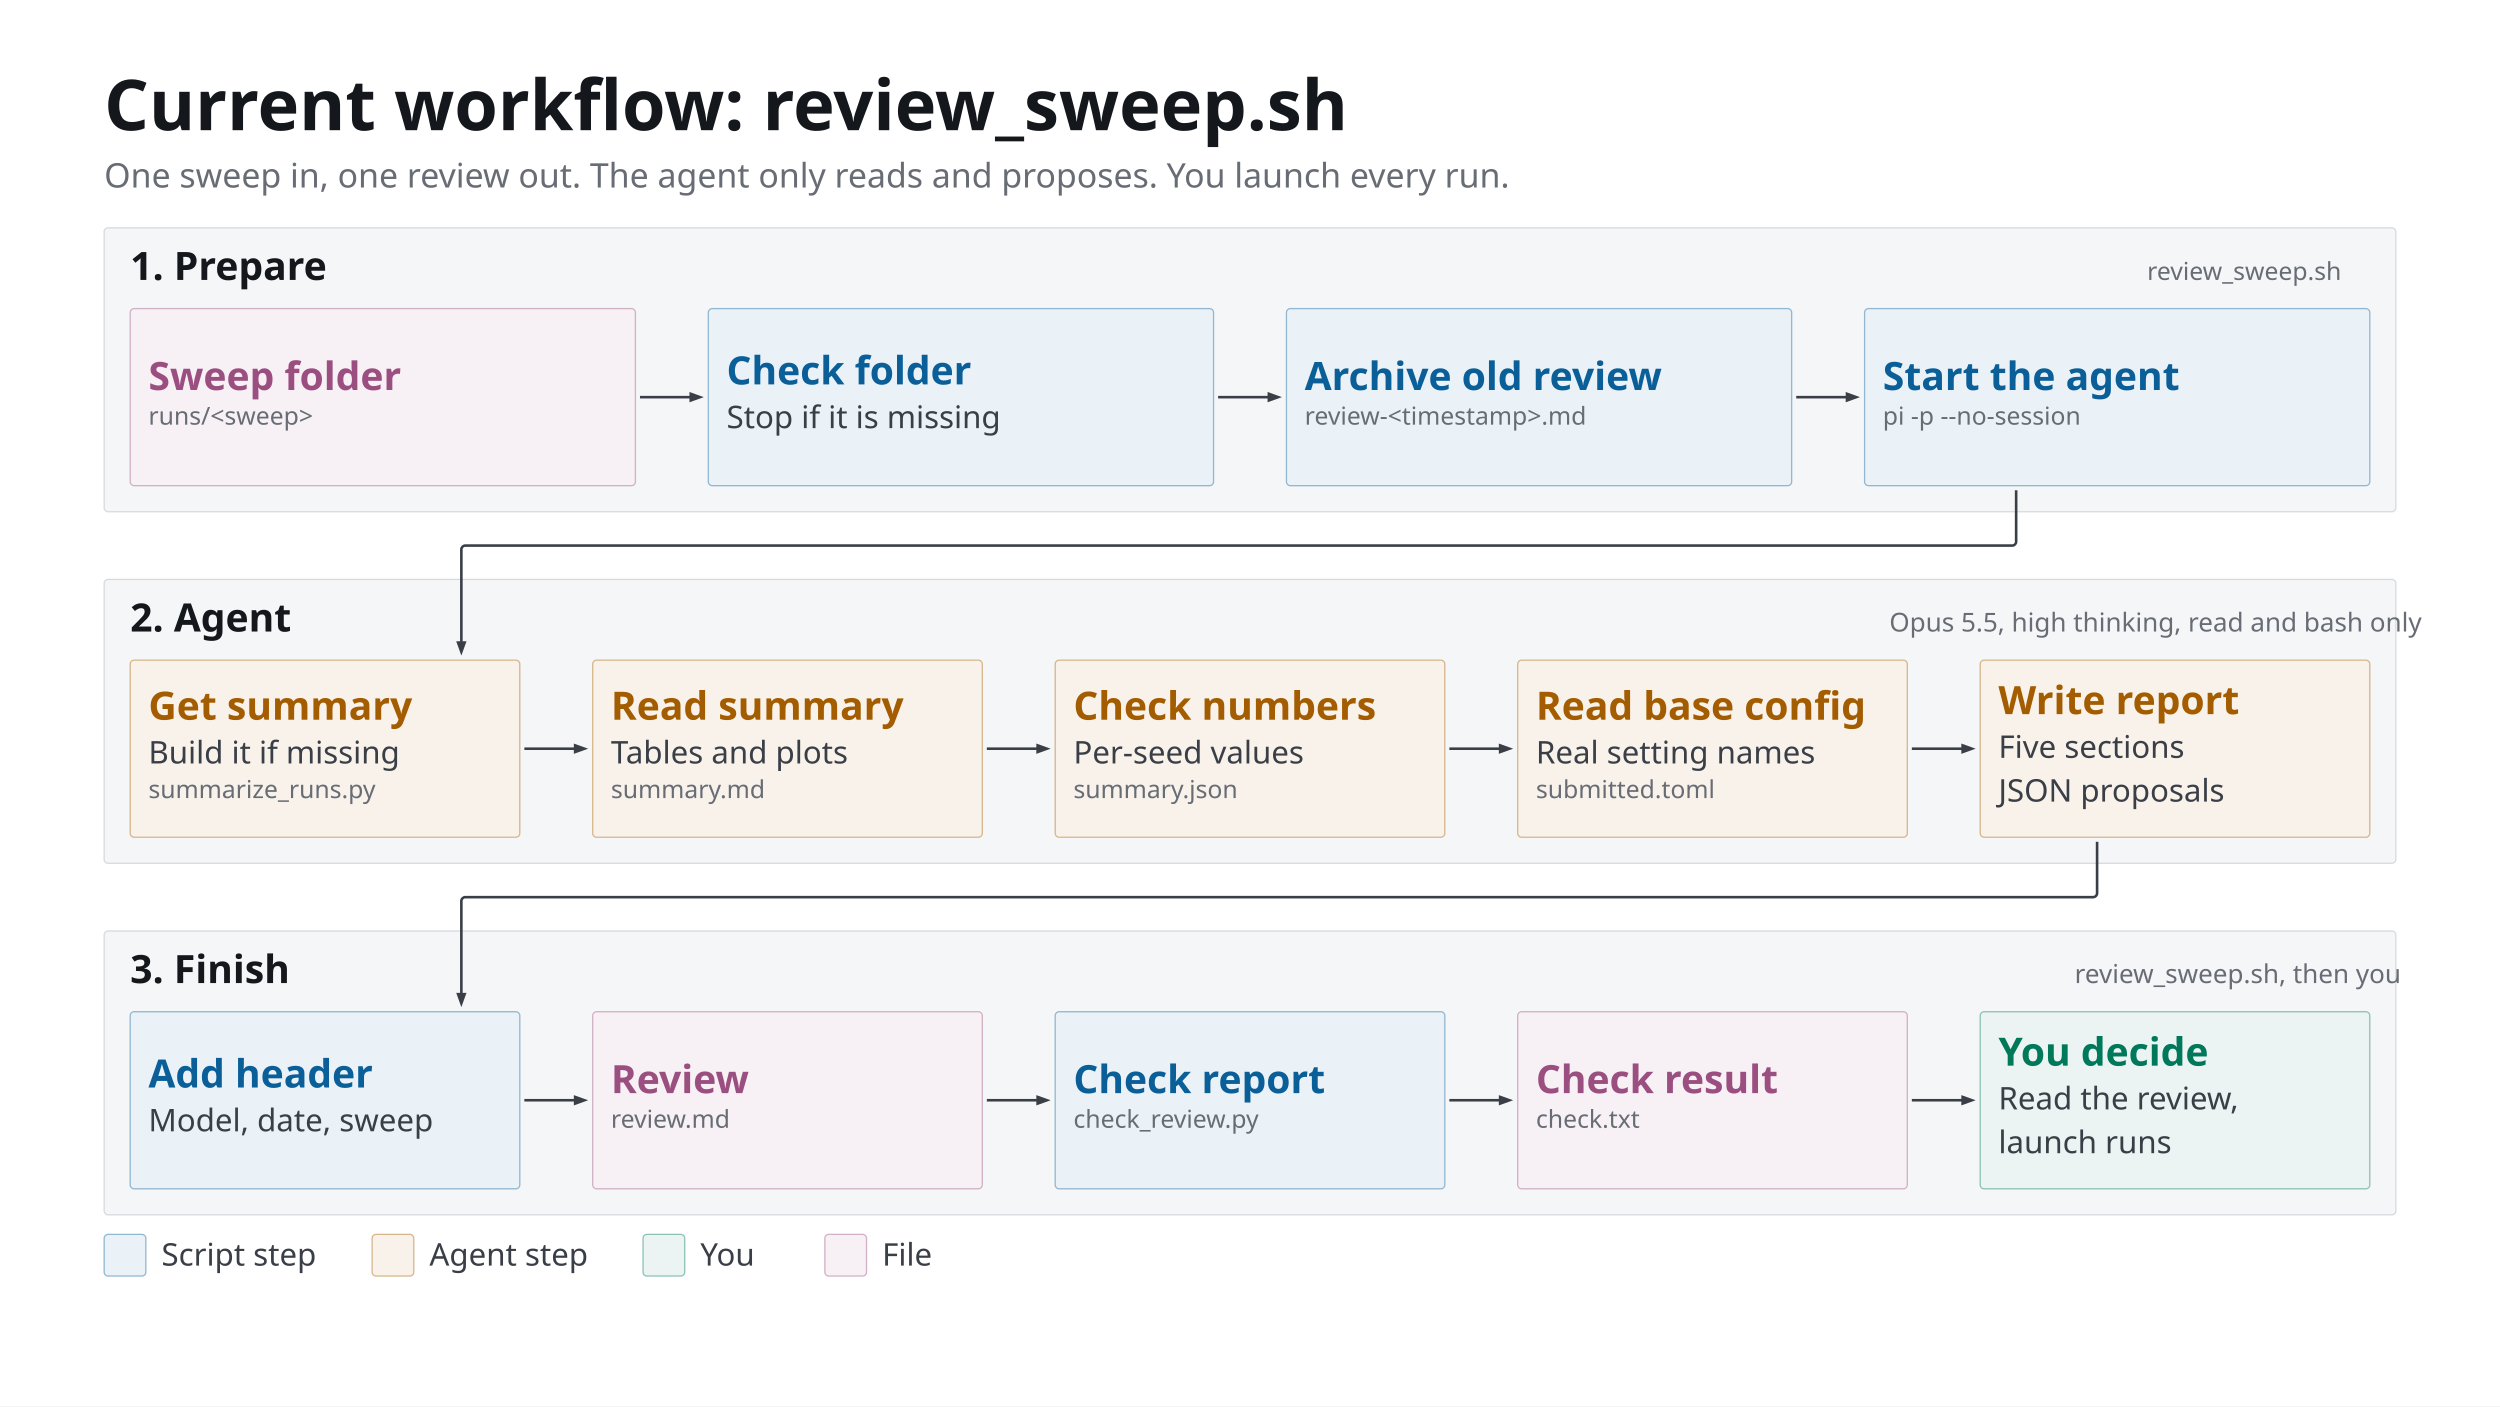
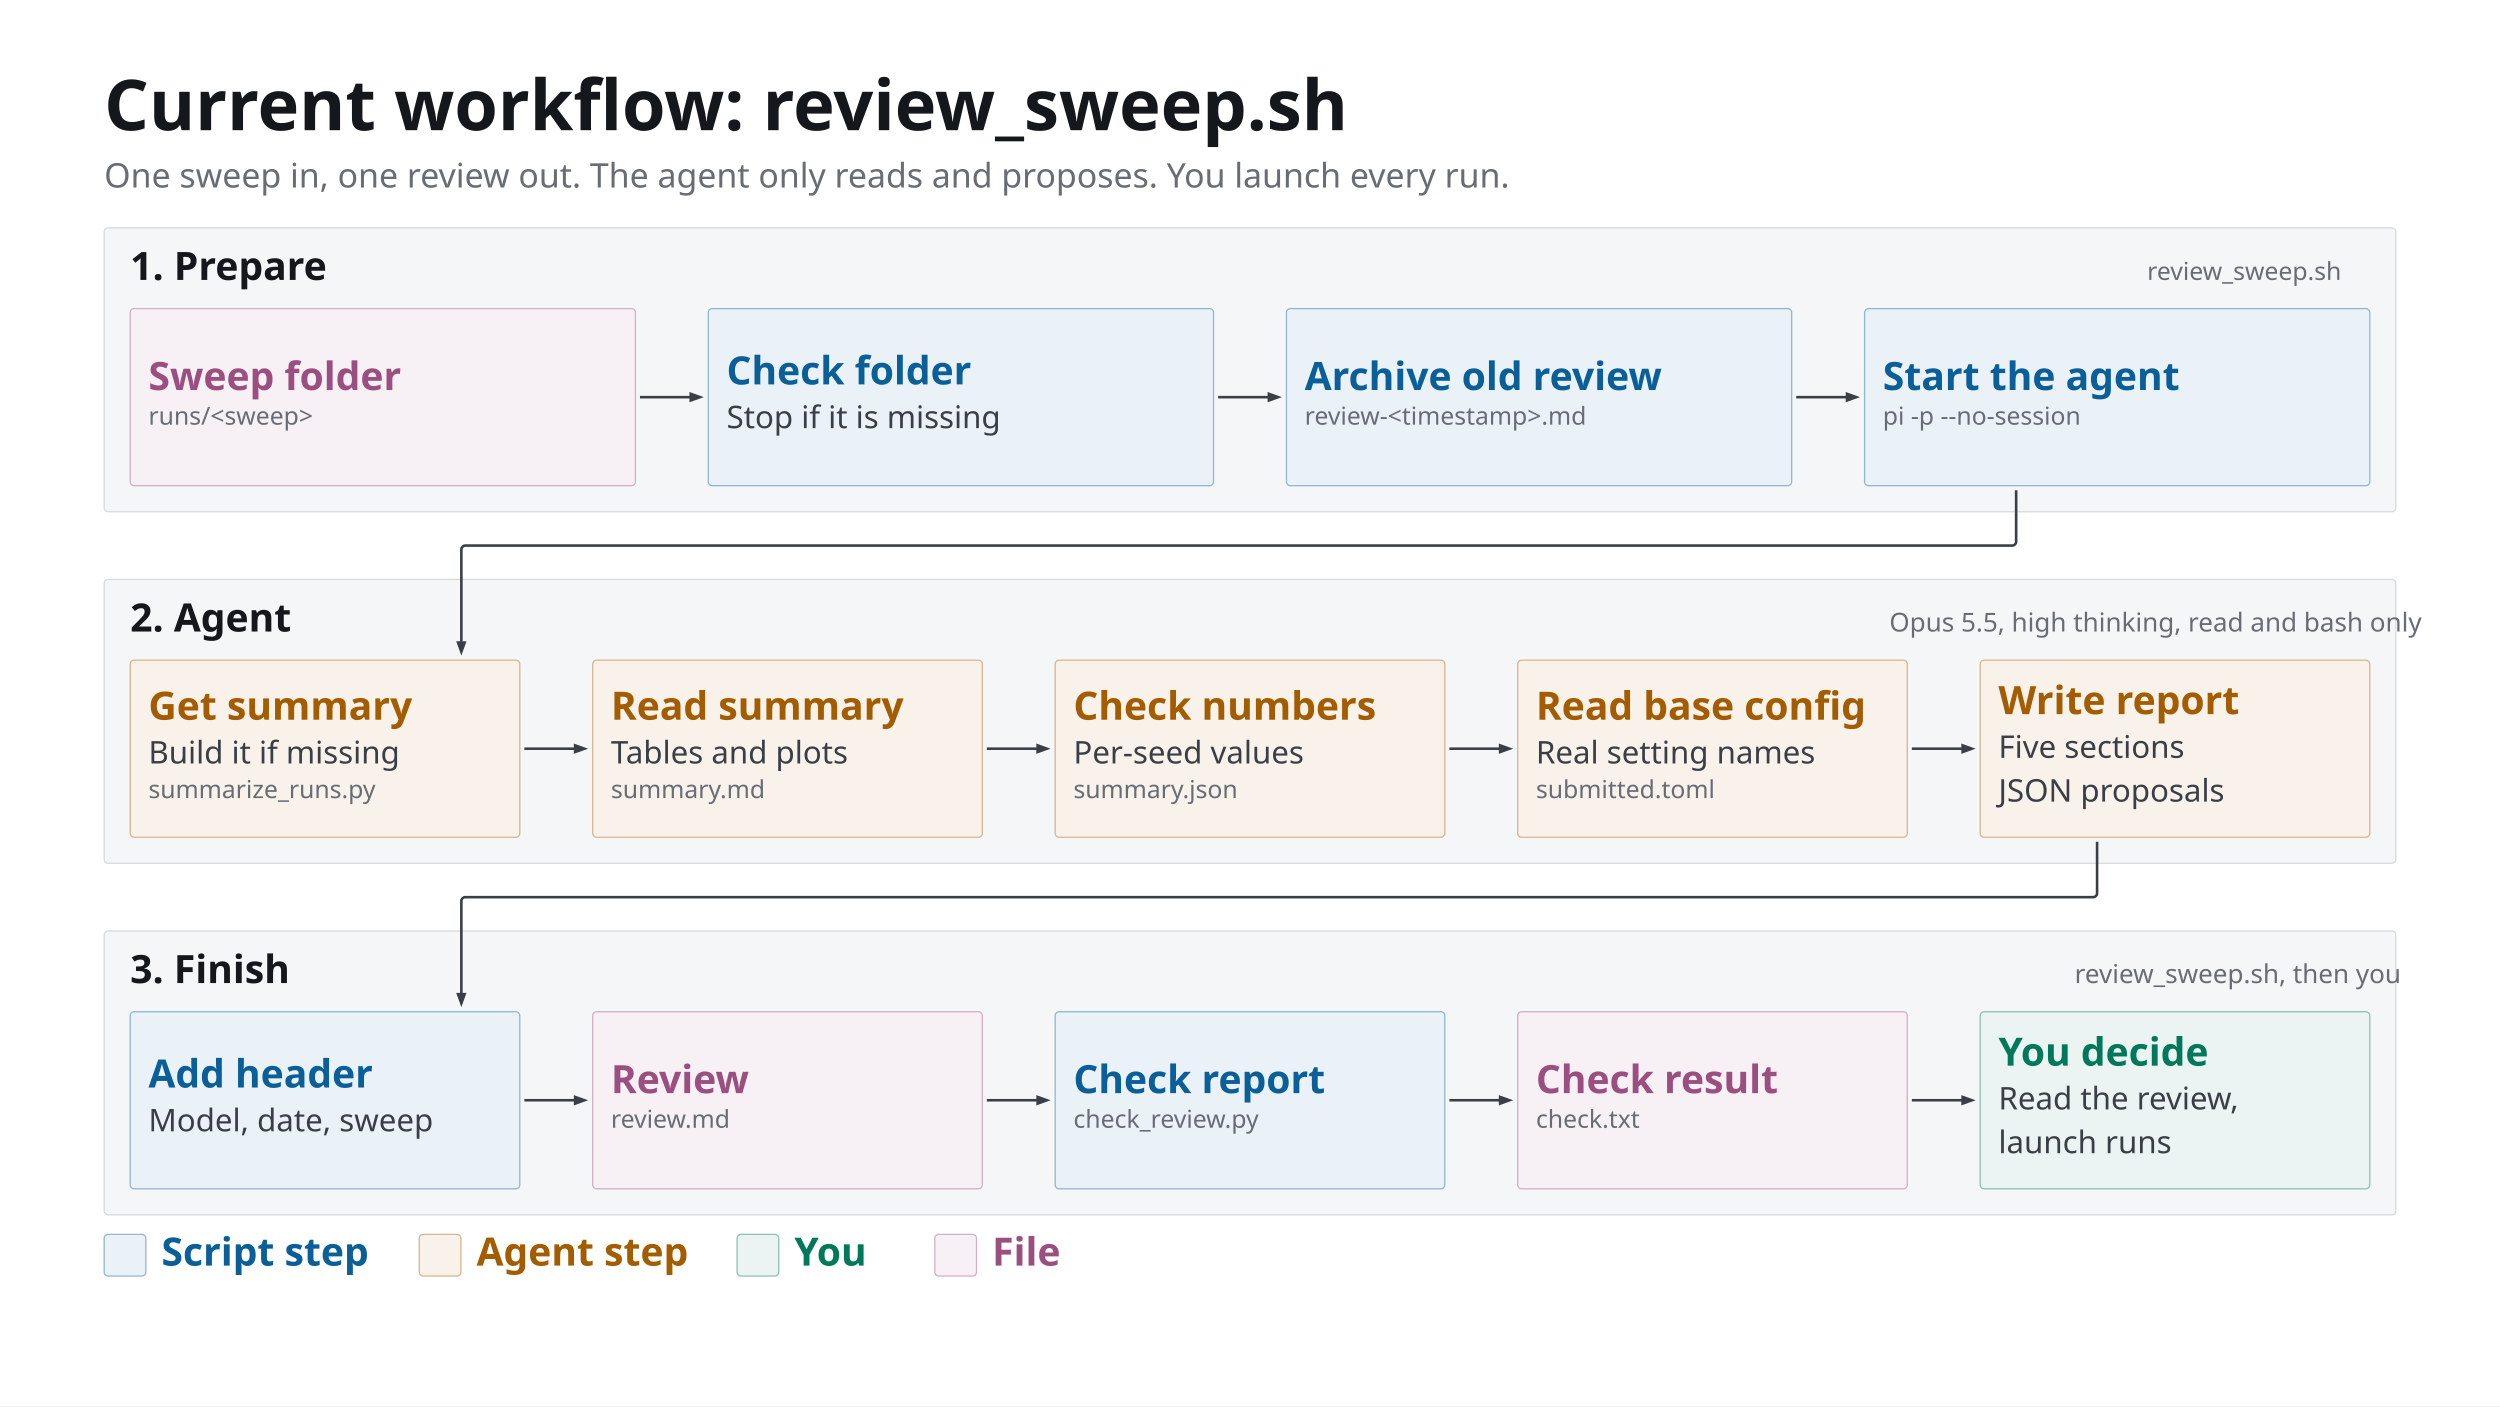
<svg xmlns="http://www.w3.org/2000/svg" width="1920" height="1080" viewBox="0 0 1920 1080" data-svgfig="{&quot;target&quot;: &quot;deck&quot;, &quot;mode&quot;: &quot;light&quot;, &quot;palette&quot;: &quot;okabe-light&quot;, &quot;fonts&quot;: &quot;BA&quot;}">
  <defs />
  <rect width="1920" height="1080" fill="#ffffff" />
  <text x="80.00" y="100.00" font-family="STIX Two Text" font-size="54" font-weight="600" fill="#14171c" xml:space="preserve">Current workflow: review_sweep.sh</text>
  <text x="80.00" y="144.00" font-family="STIX Two Text" font-size="26" font-weight="normal" fill="#676c75" xml:space="preserve">One sweep in, one review out. The agent only reads and proposes. You launch every run.</text>
  <rect x="80.00" y="175.00" width="1760.00" height="218.00" rx="3" fill="#f5f6f7" stroke="#d6d9de" stroke-width="1.0" />
  <text x="100.00" y="215.00" font-family="STIX Two Text" font-size="30" font-weight="600" fill="#14171c" xml:space="preserve">1. Prepare</text>
  <text x="1649.00" y="215.00" font-family="IBM Plex Mono" font-size="19" font-weight="normal" fill="#676c75" xml:space="preserve">review_sweep.sh</text>
  <rect x="100.00" y="237.00" width="388.00" height="136.00" rx="3" fill="#f7f1f5" stroke="#d2b0c6" stroke-width="1.0" />
  <text x="114.00" y="299.54" font-family="STIX Two Text" font-size="30" font-weight="600" fill="#9b4f80" xml:space="preserve">Sweep folder</text>
  <text x="114.00" y="326.14" font-family="IBM Plex Mono" font-size="19" font-weight="normal" fill="#676c75" xml:space="preserve">runs/&lt;sweep&gt;</text>
  <rect x="544.00" y="237.00" width="388.00" height="136.00" rx="3" fill="#ebf2f7" stroke="#91b7d1" stroke-width="1.0" />
  <text x="558.00" y="295.23" font-family="STIX Two Text" font-size="30" font-weight="600" fill="#0a5f99" xml:space="preserve">Check folder</text>
  <text x="558.00" y="328.83" font-family="STIX Two Text" font-size="24" font-weight="normal" fill="#3a3f47" xml:space="preserve">Stop if it is missing</text>
  <rect x="988.00" y="237.00" width="388.00" height="136.00" rx="3" fill="#ebf2f7" stroke="#91b7d1" stroke-width="1.0" />
  <text x="1002.00" y="299.54" font-family="STIX Two Text" font-size="30" font-weight="600" fill="#0a5f99" xml:space="preserve">Archive old review</text>
  <text x="1002.00" y="326.14" font-family="IBM Plex Mono" font-size="19" font-weight="normal" fill="#676c75" xml:space="preserve">review-&lt;timestamp&gt;.md</text>
  <rect x="1432.00" y="237.00" width="388.00" height="136.00" rx="3" fill="#ebf2f7" stroke="#91b7d1" stroke-width="1.0" />
  <text x="1446.00" y="299.54" font-family="STIX Two Text" font-size="30" font-weight="600" fill="#0a5f99" xml:space="preserve">Start the agent</text>
  <text x="1446.00" y="326.14" font-family="IBM Plex Mono" font-size="19" font-weight="normal" fill="#676c75" xml:space="preserve">pi -p --no-session</text>
  <path d="M491.50,305.00 L533.90,305.00" fill="none" stroke="#3a3f47" stroke-width="2.0" stroke-linejoin="round" />
  <path d="M540.50,305.00 L529.50,308.96 L529.50,301.04 Z" fill="#3a3f47" />
  <path d="M935.50,305.00 L977.90,305.00" fill="none" stroke="#3a3f47" stroke-width="2.0" stroke-linejoin="round" />
  <path d="M984.50,305.00 L973.50,308.96 L973.50,301.04 Z" fill="#3a3f47" />
  <path d="M1379.50,305.00 L1421.90,305.00" fill="none" stroke="#3a3f47" stroke-width="2.0" stroke-linejoin="round" />
  <path d="M1428.50,305.00 L1417.50,308.96 L1417.50,301.04 Z" fill="#3a3f47" />
  <rect x="80.00" y="445.00" width="1760.00" height="218.00" rx="3" fill="#f5f6f7" stroke="#d6d9de" stroke-width="1.0" />
  <text x="100.00" y="485.00" font-family="STIX Two Text" font-size="30" font-weight="600" fill="#14171c" xml:space="preserve">2. Agent</text>
  <text x="1451.00" y="485.00" font-family="STIX Two Text" font-size="20" font-weight="normal" fill="#676c75" xml:space="preserve">Opus 5.5, high thinking, read and bash only</text>
  <rect x="100.00" y="507.00" width="299.20" height="136.00" rx="3" fill="#f8f2eb" stroke="#d6b68c" stroke-width="1.0" />
  <text x="114.00" y="552.74" font-family="STIX Two Text" font-size="30" font-weight="600" fill="#a35d00" xml:space="preserve">Get summary</text>
  <text x="114.00" y="586.34" font-family="STIX Two Text" font-size="24" font-weight="normal" fill="#3a3f47" xml:space="preserve">Build it if missing</text>
  <text x="114.00" y="612.94" font-family="IBM Plex Mono" font-size="19" font-weight="normal" fill="#676c75" xml:space="preserve">summarize_runs.py</text>
  <rect x="455.20" y="507.00" width="299.20" height="136.00" rx="3" fill="#f8f2eb" stroke="#d6b68c" stroke-width="1.0" />
  <text x="469.20" y="552.74" font-family="STIX Two Text" font-size="30" font-weight="600" fill="#a35d00" xml:space="preserve">Read summary</text>
  <text x="469.20" y="586.34" font-family="STIX Two Text" font-size="24" font-weight="normal" fill="#3a3f47" xml:space="preserve">Tables and plots</text>
  <text x="469.20" y="612.94" font-family="IBM Plex Mono" font-size="19" font-weight="normal" fill="#676c75" xml:space="preserve">summary.md</text>
  <rect x="810.40" y="507.00" width="299.20" height="136.00" rx="3" fill="#f8f2eb" stroke="#d6b68c" stroke-width="1.0" />
  <text x="824.40" y="552.74" font-family="STIX Two Text" font-size="30" font-weight="600" fill="#a35d00" xml:space="preserve">Check numbers</text>
  <text x="824.40" y="586.34" font-family="STIX Two Text" font-size="24" font-weight="normal" fill="#3a3f47" xml:space="preserve">Per-seed values</text>
  <text x="824.40" y="612.94" font-family="IBM Plex Mono" font-size="19" font-weight="normal" fill="#676c75" xml:space="preserve">summary.json</text>
  <rect x="1165.60" y="507.00" width="299.20" height="136.00" rx="3" fill="#f8f2eb" stroke="#d6b68c" stroke-width="1.0" />
  <text x="1179.60" y="552.74" font-family="STIX Two Text" font-size="30" font-weight="600" fill="#a35d00" xml:space="preserve">Read base config</text>
  <text x="1179.60" y="586.34" font-family="STIX Two Text" font-size="24" font-weight="normal" fill="#3a3f47" xml:space="preserve">Real setting names</text>
  <text x="1179.60" y="612.94" font-family="IBM Plex Mono" font-size="19" font-weight="normal" fill="#676c75" xml:space="preserve">submitted.toml</text>
  <rect x="1520.80" y="507.00" width="299.20" height="136.00" rx="3" fill="#f8f2eb" stroke="#d6b68c" stroke-width="1.0" />
  <text x="1534.80" y="548.44" font-family="STIX Two Text" font-size="30" font-weight="600" fill="#a35d00" xml:space="preserve">Write report</text>
  <text x="1534.80" y="582.04" font-family="STIX Two Text" font-size="24" font-weight="normal" fill="#3a3f47" xml:space="preserve">Five sections</text>
  <text x="1534.80" y="615.64" font-family="STIX Two Text" font-size="24" font-weight="normal" fill="#3a3f47" xml:space="preserve">JSON proposals</text>
  <path d="M402.70,575.00 L445.10,575.00" fill="none" stroke="#3a3f47" stroke-width="2.0" stroke-linejoin="round" />
  <path d="M451.70,575.00 L440.70,578.96 L440.70,571.04 Z" fill="#3a3f47" />
  <path d="M757.90,575.00 L800.30,575.00" fill="none" stroke="#3a3f47" stroke-width="2.0" stroke-linejoin="round" />
  <path d="M806.90,575.00 L795.90,578.96 L795.90,571.04 Z" fill="#3a3f47" />
  <path d="M1113.10,575.00 L1155.50,575.00" fill="none" stroke="#3a3f47" stroke-width="2.0" stroke-linejoin="round" />
  <path d="M1162.10,575.00 L1151.10,578.96 L1151.10,571.04 Z" fill="#3a3f47" />
  <path d="M1468.30,575.00 L1510.70,575.00" fill="none" stroke="#3a3f47" stroke-width="2.0" stroke-linejoin="round" />
  <path d="M1517.30,575.00 L1506.30,578.96 L1506.30,571.04 Z" fill="#3a3f47" />
  <rect x="80.00" y="715.00" width="1760.00" height="218.00" rx="3" fill="#f5f6f7" stroke="#d6d9de" stroke-width="1.0" />
  <text x="100.00" y="755.00" font-family="STIX Two Text" font-size="30" font-weight="600" fill="#14171c" xml:space="preserve">3. Finish</text>
  <text x="1593.30" y="755.00" font-family="STIX Two Text" font-size="20" font-weight="normal" fill="#676c75" xml:space="preserve">review_sweep.sh, then you</text>
  <rect x="100.00" y="777.00" width="299.20" height="136.00" rx="3" fill="#ebf2f7" stroke="#91b7d1" stroke-width="1.0" />
  <text x="114.00" y="835.24" font-family="STIX Two Text" font-size="30" font-weight="600" fill="#0a5f99" xml:space="preserve">Add header</text>
  <text x="114.00" y="868.84" font-family="STIX Two Text" font-size="24" font-weight="normal" fill="#3a3f47" xml:space="preserve">Model, date, sweep</text>
  <rect x="455.20" y="777.00" width="299.20" height="136.00" rx="3" fill="#f7f1f5" stroke="#d2b0c6" stroke-width="1.0" />
  <text x="469.20" y="839.54" font-family="STIX Two Text" font-size="30" font-weight="600" fill="#9b4f80" xml:space="preserve">Review</text>
  <text x="469.20" y="866.14" font-family="IBM Plex Mono" font-size="19" font-weight="normal" fill="#676c75" xml:space="preserve">review.md</text>
  <rect x="810.40" y="777.00" width="299.20" height="136.00" rx="3" fill="#ebf2f7" stroke="#91b7d1" stroke-width="1.0" />
  <text x="824.40" y="839.54" font-family="STIX Two Text" font-size="30" font-weight="600" fill="#0a5f99" xml:space="preserve">Check report</text>
  <text x="824.40" y="866.14" font-family="IBM Plex Mono" font-size="19" font-weight="normal" fill="#676c75" xml:space="preserve">check_review.py</text>
  <rect x="1165.60" y="777.00" width="299.20" height="136.00" rx="3" fill="#f7f1f5" stroke="#d2b0c6" stroke-width="1.0" />
  <text x="1179.60" y="839.54" font-family="STIX Two Text" font-size="30" font-weight="600" fill="#9b4f80" xml:space="preserve">Check result</text>
  <text x="1179.60" y="866.14" font-family="IBM Plex Mono" font-size="19" font-weight="normal" fill="#676c75" xml:space="preserve">check.txt</text>
  <rect x="1520.80" y="777.00" width="299.20" height="136.00" rx="3" fill="#ebf4f2" stroke="#8cc2b5" stroke-width="1.0" />
  <text x="1534.80" y="818.44" font-family="STIX Two Text" font-size="30" font-weight="600" fill="#00785a" xml:space="preserve">You decide</text>
  <text x="1534.80" y="852.04" font-family="STIX Two Text" font-size="24" font-weight="normal" fill="#3a3f47" xml:space="preserve">Read the review,</text>
  <text x="1534.80" y="885.64" font-family="STIX Two Text" font-size="24" font-weight="normal" fill="#3a3f47" xml:space="preserve">launch runs</text>
  <path d="M402.70,845.00 L445.10,845.00" fill="none" stroke="#3a3f47" stroke-width="2.0" stroke-linejoin="round" />
  <path d="M451.70,845.00 L440.70,848.96 L440.70,841.04 Z" fill="#3a3f47" />
  <path d="M757.90,845.00 L800.30,845.00" fill="none" stroke="#3a3f47" stroke-width="2.0" stroke-linejoin="round" />
  <path d="M806.90,845.00 L795.90,848.96 L795.90,841.04 Z" fill="#3a3f47" />
  <path d="M1113.10,845.00 L1155.50,845.00" fill="none" stroke="#3a3f47" stroke-width="2.0" stroke-linejoin="round" />
  <path d="M1162.10,845.00 L1151.10,848.96 L1151.10,841.04 Z" fill="#3a3f47" />
  <path d="M1468.30,845.00 L1510.70,845.00" fill="none" stroke="#3a3f47" stroke-width="2.0" stroke-linejoin="round" />
  <path d="M1517.30,845.00 L1506.30,848.96 L1506.30,841.04 Z" fill="#3a3f47" />
  <path d="M1548.40,376.50 L1548.40,416.00 A3.00,3.00 0 0 1 1545.40,419.00 L357.32,419.00 A3.00,3.00 0 0 0 354.32,422.00 L354.32,496.90" fill="none" stroke="#3a3f47" stroke-width="2.0" stroke-linejoin="round" />
  <path d="M354.32,503.50 L350.36,492.50 L358.28,492.50 Z" fill="#3a3f47" />
  <path d="M1610.56,646.50 L1610.56,686.00 A3.00,3.00 0 0 1 1607.56,689.00 L357.32,689.00 A3.00,3.00 0 0 0 354.32,692.00 L354.32,766.90" fill="none" stroke="#3a3f47" stroke-width="2.0" stroke-linejoin="round" />
  <path d="M354.32,773.50 L350.36,762.50 L358.28,762.50 Z" fill="#3a3f47" />
  <rect x="80.00" y="948.00" width="32.00" height="32.00" rx="3" fill="#ebf2f7" stroke="#91b7d1" stroke-width="1.0" />
-   <text x="124.00" y="972.00" font-family="STIX Two Text" font-size="24" font-weight="normal" fill="#3a3f47" xml:space="preserve">Script step</text>
-   <rect x="285.79" y="948.00" width="32.00" height="32.00" rx="3" fill="#f8f2eb" stroke="#d6b68c" stroke-width="1.0" />
-   <text x="329.79" y="972.00" font-family="STIX Two Text" font-size="24" font-weight="normal" fill="#3a3f47" xml:space="preserve">Agent step</text>
-   <rect x="493.86" y="948.00" width="32.00" height="32.00" rx="3" fill="#ebf4f2" stroke="#8cc2b5" stroke-width="1.0" />
-   <text x="537.86" y="972.00" font-family="STIX Two Text" font-size="24" font-weight="normal" fill="#3a3f47" xml:space="preserve">You</text>
-   <rect x="633.49" y="948.00" width="32.00" height="32.00" rx="3" fill="#f7f1f5" stroke="#d2b0c6" stroke-width="1.0" />
-   <text x="677.49" y="972.00" font-family="STIX Two Text" font-size="24" font-weight="normal" fill="#3a3f47" xml:space="preserve">File</text>
+   <text x="124.00" y="972.00" font-family="STIX Two Text" font-size="30" font-weight="600" fill="#0a5f99" xml:space="preserve">Script step</text>
+   <rect x="321.99" y="948.00" width="32.00" height="32.00" rx="3" fill="#f8f2eb" stroke="#d6b68c" stroke-width="1.0" />
+   <text x="365.99" y="972.00" font-family="STIX Two Text" font-size="30" font-weight="600" fill="#a35d00" xml:space="preserve">Agent step</text>
+   <rect x="566.08" y="948.00" width="32.00" height="32.00" rx="3" fill="#ebf4f2" stroke="#8cc2b5" stroke-width="1.0" />
+   <text x="610.08" y="972.00" font-family="STIX Two Text" font-size="30" font-weight="600" fill="#00785a" xml:space="preserve">You</text>
+   <rect x="717.95" y="948.00" width="32.00" height="32.00" rx="3" fill="#f7f1f5" stroke="#d2b0c6" stroke-width="1.0" />
+   <text x="761.95" y="972.00" font-family="STIX Two Text" font-size="30" font-weight="600" fill="#9b4f80" xml:space="preserve">File</text>
</svg>
